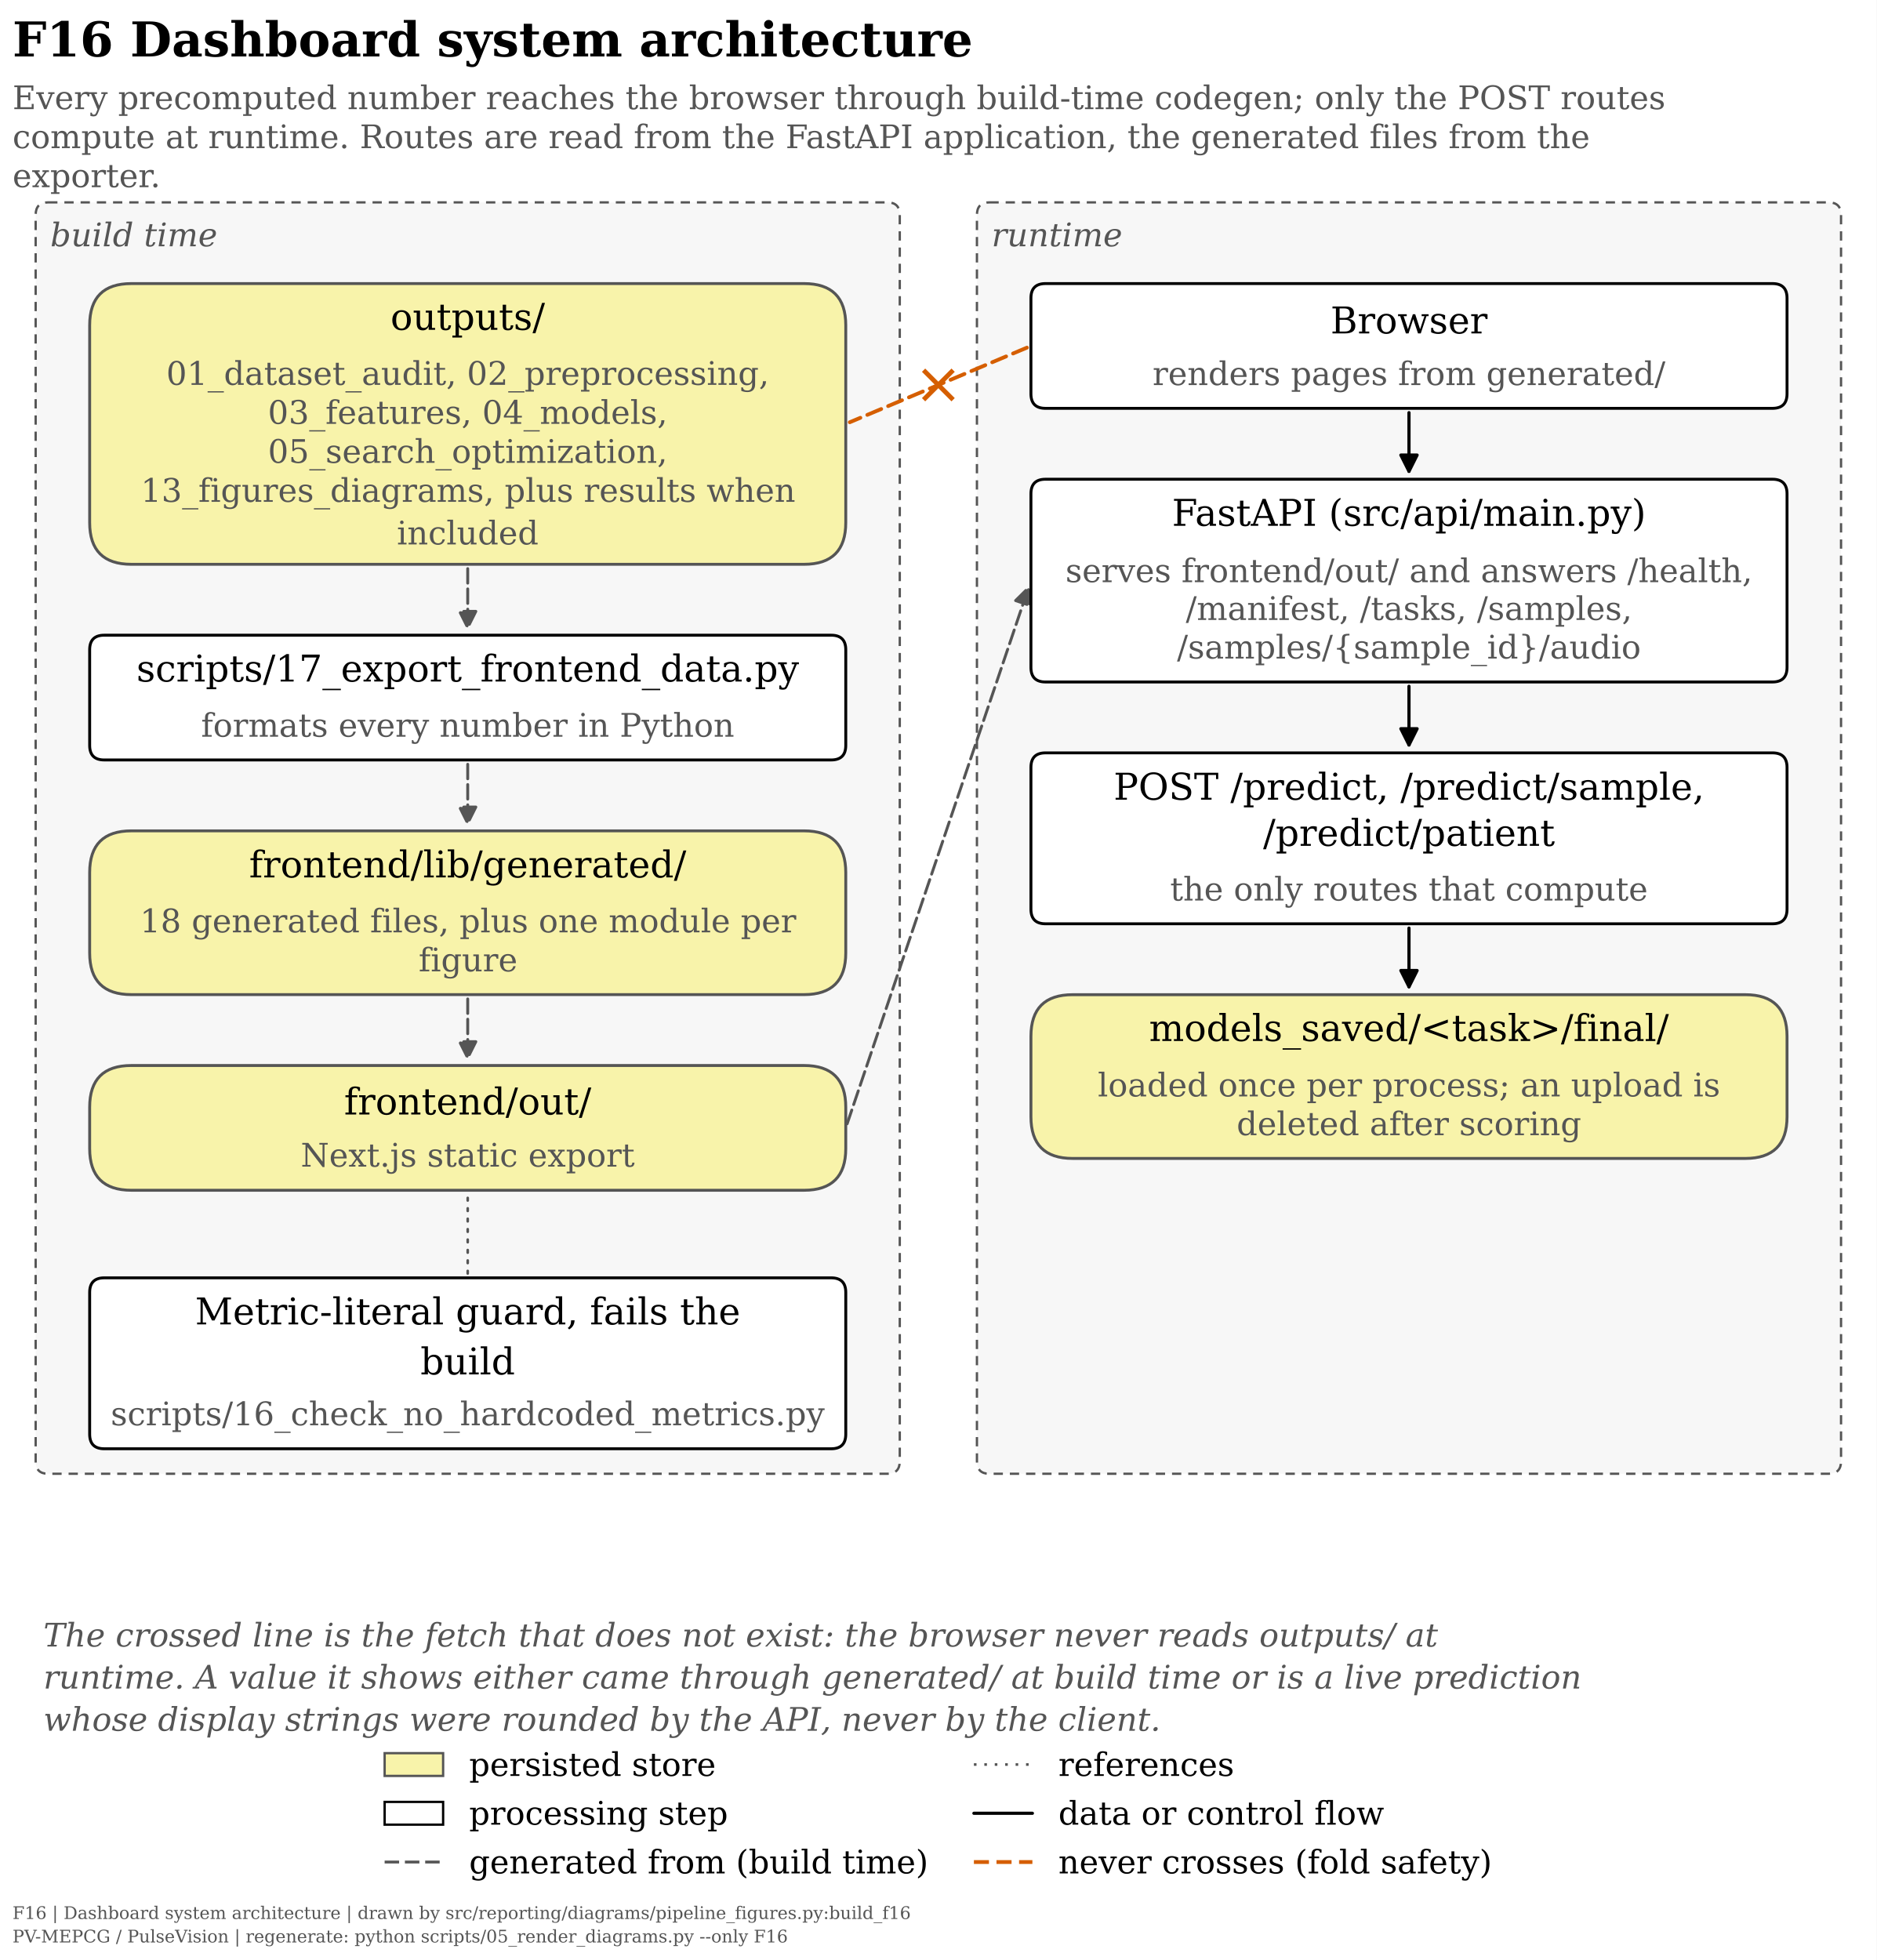
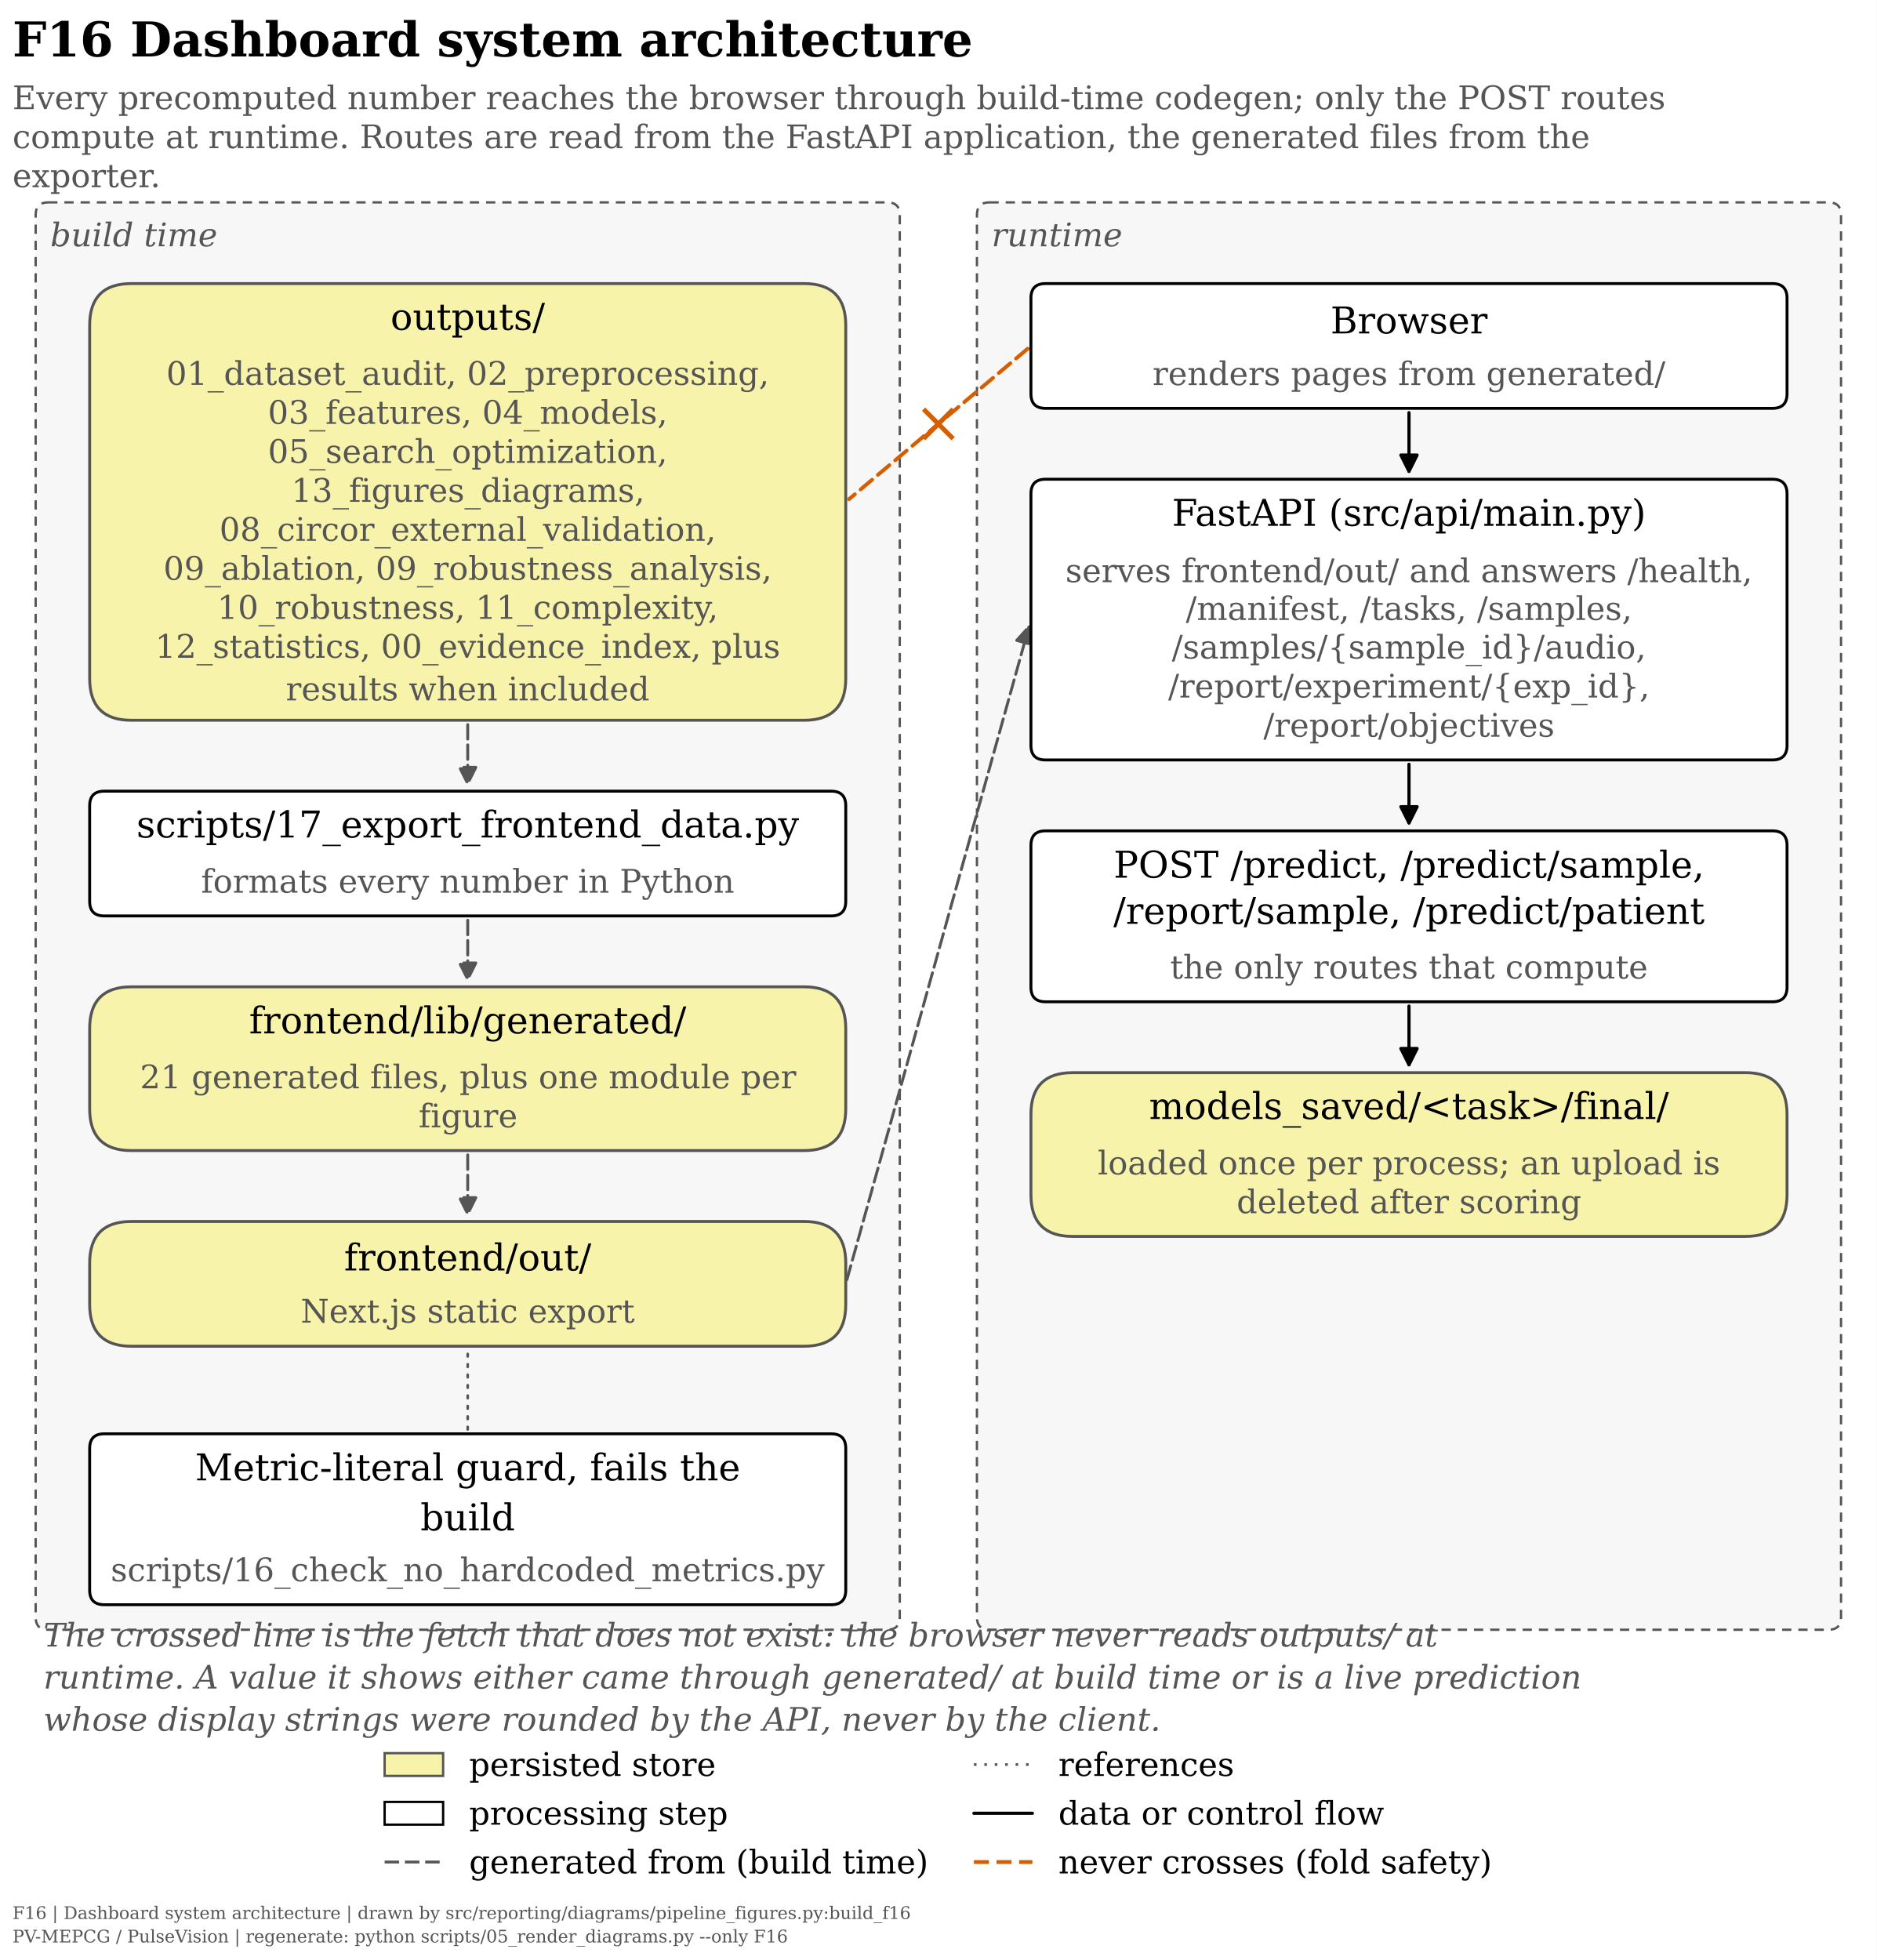
<svg xmlns="http://www.w3.org/2000/svg" xmlns:xlink="http://www.w3.org/1999/xlink" width="648pt" height="676.8pt" viewBox="0 0 648 676.8" version="1.1">
  <defs>
    <style type="text/css">*{stroke-linejoin: round; stroke-linecap: butt}</style>
  </defs>
  <g id="figure_1">
    <g id="patch_1">
      <path d="M 0 676.8  L 648 676.8  L 648 0  L 0 0  z " style="fill: #ffffff" />
    </g>
    <g id="axes_1">
      <g id="patch_2">
-         <path d="M 16.632 69.881  L 306.36 69.881  Q 310.68 69.881 310.68 74.201  L 310.68 504.585  Q 310.68 508.905 306.36 508.905  L 16.632 508.905  Q 12.312 508.905 12.312 504.585  L 12.312 74.201  Q 12.312 69.881 16.632 69.881  z " clip-path="url(#pc6f16630de)" style="fill: #f7f7f7; stroke-dasharray: 3.2,2.4; stroke-dashoffset: 0; stroke: #555555; stroke-width: 0.8; stroke-linejoin: miter" />
+         <path d="M 16.632 69.881  L 306.36 69.881  Q 310.68 69.881 310.68 74.201  L 310.68 558.441  Q 310.68 562.761 306.36 562.761  L 16.632 562.761  Q 12.312 562.761 12.312 558.441  L 12.312 74.201  Q 12.312 69.881 16.632 69.881  z " clip-path="url(#p30521952ee)" style="fill: #f7f7f7; stroke-dasharray: 3.2,2.4; stroke-dashoffset: 0; stroke: #555555; stroke-width: 0.8; stroke-linejoin: miter" />
      </g>
      <g id="patch_3">
-         <path d="M 341.64 69.881  L 631.368 69.881  Q 635.688 69.881 635.688 74.201  L 635.688 504.585  Q 635.688 508.905 631.368 508.905  L 341.64 508.905  Q 337.32 508.905 337.32 504.585  L 337.32 74.201  Q 337.32 69.881 341.64 69.881  z " clip-path="url(#pc6f16630de)" style="fill: #f7f7f7; stroke-dasharray: 3.2,2.4; stroke-dashoffset: 0; stroke: #555555; stroke-width: 0.8; stroke-linejoin: miter" />
+         <path d="M 341.64 69.881  L 631.368 69.881  Q 635.688 69.881 635.688 74.201  L 635.688 558.441  Q 635.688 562.761 631.368 562.761  L 341.64 562.761  Q 337.32 562.761 337.32 558.441  L 337.32 74.201  Q 337.32 69.881 341.64 69.881  z " clip-path="url(#p30521952ee)" style="fill: #f7f7f7; stroke-dasharray: 3.2,2.4; stroke-dashoffset: 0; stroke: #555555; stroke-width: 0.8; stroke-linejoin: miter" />
      </g>
      <g id="patch_4">
-         <path d="M 161.496 196.355  Q 161.496 207.096 161.496 216.719  " clip-path="url(#pc6f16630de)" style="fill: none; stroke-dasharray: 5,2; stroke-dashoffset: 0; stroke: #555555; stroke-linecap: round" />
-         <path d="M 164.301 211.109  L 161.496 216.719  L 158.691 211.109  z " clip-path="url(#pc6f16630de)" style="fill: #555555; stroke-dasharray: 5,2; stroke-dashoffset: 0; stroke: #555555; stroke-linecap: round" />
+         <path d="M 161.496 250.211  Q 161.496 260.952 161.496 270.575  " clip-path="url(#p30521952ee)" style="fill: none; stroke-dasharray: 5,2; stroke-dashoffset: 0; stroke: #555555; stroke-linecap: round" />
+         <path d="M 164.301 264.965  L 161.496 270.575  L 158.691 264.965  z " clip-path="url(#p30521952ee)" style="fill: #555555; stroke-dasharray: 5,2; stroke-dashoffset: 0; stroke: #555555; stroke-linecap: round" />
      </g>
      <g id="patch_5">
-         <path d="M 161.496 263.916  Q 161.496 274.657 161.496 284.28  " clip-path="url(#pc6f16630de)" style="fill: none; stroke-dasharray: 5,2; stroke-dashoffset: 0; stroke: #555555; stroke-linecap: round" />
-         <path d="M 164.301 278.67  L 161.496 284.28  L 158.691 278.67  z " clip-path="url(#pc6f16630de)" style="fill: #555555; stroke-dasharray: 5,2; stroke-dashoffset: 0; stroke: #555555; stroke-linecap: round" />
+         <path d="M 161.496 317.772  Q 161.496 328.513 161.496 338.136  " clip-path="url(#p30521952ee)" style="fill: none; stroke-dasharray: 5,2; stroke-dashoffset: 0; stroke: #555555; stroke-linecap: round" />
+         <path d="M 164.301 332.526  L 161.496 338.136  L 158.691 332.526  z " clip-path="url(#p30521952ee)" style="fill: #555555; stroke-dasharray: 5,2; stroke-dashoffset: 0; stroke: #555555; stroke-linecap: round" />
      </g>
      <g id="patch_6">
-         <path d="M 161.496 344.942  Q 161.496 355.683 161.496 365.306  " clip-path="url(#pc6f16630de)" style="fill: none; stroke-dasharray: 5,2; stroke-dashoffset: 0; stroke: #555555; stroke-linecap: round" />
-         <path d="M 164.301 359.696  L 161.496 365.306  L 158.691 359.696  z " clip-path="url(#pc6f16630de)" style="fill: #555555; stroke-dasharray: 5,2; stroke-dashoffset: 0; stroke: #555555; stroke-linecap: round" />
+         <path d="M 161.496 398.798  Q 161.496 409.539 161.496 419.162  " clip-path="url(#p30521952ee)" style="fill: none; stroke-dasharray: 5,2; stroke-dashoffset: 0; stroke: #555555; stroke-linecap: round" />
+         <path d="M 164.301 413.552  L 161.496 419.162  L 158.691 413.552  z " clip-path="url(#p30521952ee)" style="fill: #555555; stroke-dasharray: 5,2; stroke-dashoffset: 0; stroke: #555555; stroke-linecap: round" />
      </g>
      <g id="patch_7">
-         <path d="M 161.496 439.744  Q 161.496 426.124 161.496 412.504  " clip-path="url(#pc6f16630de)" style="fill: none; stroke-dasharray: 0.9,2.7; stroke-dashoffset: 0; stroke: #555555; stroke-width: 0.9; stroke-linecap: round" />
+         <path d="M 161.496 493.6  Q 161.496 479.98 161.496 466.36  " clip-path="url(#p30521952ee)" style="fill: none; stroke-dasharray: 0.9,2.7; stroke-dashoffset: 0; stroke: #555555; stroke-width: 0.9; stroke-linecap: round" />
      </g>
      <g id="text_1">
        <text style="font-style: italic; font-size: 11.22px; font-family: 'DejaVu Serif', 'Liberation Serif', 'Times New Roman', serif; text-anchor: start; fill: #555555" x="17.352" y="85.036" transform="rotate(-0 17.352 85.03632)">build time</text>
      </g>
      <g id="text_2">
        <text style="font-style: italic; font-size: 11.22px; font-family: 'DejaVu Serif', 'Liberation Serif', 'Times New Roman', serif; text-anchor: start; fill: #555555" x="342.36" y="85.036" transform="rotate(-0 342.36 85.03588)">runtime</text>
      </g>
      <g id="patch_8">
-         <path d="M 292.513 388.044  Q 324 294.976 355.128 202.968  " clip-path="url(#pc6f16630de)" style="fill: none; stroke-dasharray: 5,2; stroke-dashoffset: 0; stroke: #555555; stroke-linecap: round" />
-         <path d="M 350.674 207.383  L 355.128 202.968  L 355.988 209.181  z " clip-path="url(#pc6f16630de)" style="fill: #555555; stroke-dasharray: 5,2; stroke-dashoffset: 0; stroke: #555555; stroke-linecap: round" />
+         <path d="M 292.435 441.876  Q 324 328.635 355.265 216.471  " clip-path="url(#p30521952ee)" style="fill: none; stroke-dasharray: 5,2; stroke-dashoffset: 0; stroke: #555555; stroke-linecap: round" />
+         <path d="M 351.057 221.121  L 355.265 216.471  L 356.461 222.628  z " clip-path="url(#p30521952ee)" style="fill: #555555; stroke-dasharray: 5,2; stroke-dashoffset: 0; stroke: #555555; stroke-linecap: round" />
      </g>
      <g id="patch_9">
-         <path d="M 486.504 142.499  Q 486.504 153.24 486.504 162.751  " clip-path="url(#pc6f16630de)" style="fill: none; stroke: #000000; stroke-width: 1.1; stroke-linecap: round" />
-         <path d="M 489.309 157.141  L 486.504 162.751  L 483.699 157.141  z " clip-path="url(#pc6f16630de)" style="stroke: #000000; stroke-width: 1.1; stroke-linecap: round" />
+         <path d="M 486.504 142.499  Q 486.504 153.24 486.504 162.751  " clip-path="url(#p30521952ee)" style="fill: none; stroke: #000000; stroke-width: 1.1; stroke-linecap: round" />
+         <path d="M 489.309 157.141  L 486.504 162.751  L 483.699 157.141  z " clip-path="url(#p30521952ee)" style="stroke: #000000; stroke-width: 1.1; stroke-linecap: round" />
      </g>
      <g id="patch_10">
-         <path d="M 486.504 236.988  Q 486.504 247.729 486.504 257.24  " clip-path="url(#pc6f16630de)" style="fill: none; stroke: #000000; stroke-width: 1.1; stroke-linecap: round" />
-         <path d="M 489.309 251.63  L 486.504 257.24  L 483.699 251.63  z " clip-path="url(#pc6f16630de)" style="stroke: #000000; stroke-width: 1.1; stroke-linecap: round" />
+         <path d="M 486.504 263.916  Q 486.504 274.657 486.504 284.168  " clip-path="url(#p30521952ee)" style="fill: none; stroke: #000000; stroke-width: 1.1; stroke-linecap: round" />
+         <path d="M 489.309 278.558  L 486.504 284.168  L 483.699 278.558  z " clip-path="url(#p30521952ee)" style="stroke: #000000; stroke-width: 1.1; stroke-linecap: round" />
      </g>
      <g id="patch_11">
-         <path d="M 486.504 320.487  Q 486.504 331.228 486.504 340.739  " clip-path="url(#pc6f16630de)" style="fill: none; stroke: #000000; stroke-width: 1.1; stroke-linecap: round" />
-         <path d="M 489.309 335.129  L 486.504 340.739  L 483.699 335.129  z " clip-path="url(#pc6f16630de)" style="stroke: #000000; stroke-width: 1.1; stroke-linecap: round" />
+         <path d="M 486.504 347.415  Q 486.504 358.156 486.504 367.667  " clip-path="url(#p30521952ee)" style="fill: none; stroke: #000000; stroke-width: 1.1; stroke-linecap: round" />
+         <path d="M 489.309 362.057  L 486.504 367.667  L 483.699 362.057  z " clip-path="url(#p30521952ee)" style="stroke: #000000; stroke-width: 1.1; stroke-linecap: round" />
      </g>
      <g id="patch_12">
-         <path d="M 354.583 120.044  Q 324 132.925 293.418 145.805  " clip-path="url(#pc6f16630de)" style="fill: none; stroke-dasharray: 5.2,2.6; stroke-dashoffset: 0; stroke: #d55e00; stroke-width: 1.3; stroke-linecap: round" />
+         <path d="M 354.823 120.426  Q 324.001 146.388 293.18 172.35  " clip-path="url(#p30521952ee)" style="fill: none; stroke-dasharray: 5.2,2.6; stroke-dashoffset: 0; stroke: #d55e00; stroke-width: 1.3; stroke-linecap: round" />
      </g>
      <g id="patch_13">
-         <path d="M 45.36 97.92  L 277.632 97.92  Q 292.032 97.92 292.032 112.32  L 292.032 180.458  Q 292.032 194.857 277.632 194.857  L 45.36 194.857  Q 30.96 194.857 30.96 180.458  L 30.96 112.32  Q 30.96 97.92 45.36 97.92  z " clip-path="url(#pc6f16630de)" style="fill: #f8f3aa; stroke: #555555; stroke-linejoin: miter" />
+         <path d="M 45.36 97.92  L 277.632 97.92  Q 292.032 97.92 292.032 112.32  L 292.032 234.314  Q 292.032 248.714 277.632 248.714  L 45.36 248.714  Q 30.96 248.714 30.96 234.314  L 30.96 112.32  Q 30.96 97.92 45.36 97.92  z " clip-path="url(#p30521952ee)" style="fill: #f8f3aa; stroke: #555555; stroke-linejoin: miter" />
      </g>
      <g id="patch_14">
-         <path d="M 36 219.338  L 286.992 219.338  Q 292.032 219.338 292.032 224.377  L 292.032 257.379  Q 292.032 262.419 286.992 262.419  L 36 262.419  Q 30.96 262.419 30.96 257.379  L 30.96 224.377  Q 30.96 219.338 36 219.338  z " clip-path="url(#pc6f16630de)" style="fill: #ffffff; stroke: #000000; stroke-linejoin: miter" />
+         <path d="M 36 273.193  L 286.992 273.193  Q 292.032 273.193 292.032 278.233  L 292.032 311.235  Q 292.032 316.275 286.992 316.275  L 36 316.275  Q 30.96 316.275 30.96 311.235  L 30.96 278.233  Q 30.96 273.193 36 273.193  z " clip-path="url(#p30521952ee)" style="fill: #ffffff; stroke: #000000; stroke-linejoin: miter" />
      </g>
      <g id="patch_15">
-         <path d="M 45.36 286.899  L 277.632 286.899  Q 292.032 286.899 292.032 301.299  L 292.032 329.045  Q 292.032 343.445 277.632 343.445  L 45.36 343.445  Q 30.96 343.445 30.96 329.045  L 30.96 301.299  Q 30.96 286.899 45.36 286.899  z " clip-path="url(#pc6f16630de)" style="fill: #f8f3aa; stroke: #555555; stroke-linejoin: miter" />
+         <path d="M 45.36 340.755  L 277.632 340.755  Q 292.032 340.755 292.032 355.155  L 292.032 382.901  Q 292.032 397.3 277.632 397.3  L 45.36 397.3  Q 30.96 397.3 30.96 382.901  L 30.96 355.155  Q 30.96 340.755 45.36 340.755  z " clip-path="url(#p30521952ee)" style="fill: #f8f3aa; stroke: #555555; stroke-linejoin: miter" />
      </g>
      <g id="patch_16">
-         <path d="M 45.36 367.925  L 277.632 367.925  Q 292.032 367.925 292.032 382.325  L 292.032 396.606  Q 292.032 411.006 277.632 411.006  L 45.36 411.006  Q 30.96 411.006 30.96 396.606  L 30.96 382.325  Q 30.96 367.925 45.36 367.925  z " clip-path="url(#pc6f16630de)" style="fill: #f8f3aa; stroke: #555555; stroke-linejoin: miter" />
+         <path d="M 45.36 421.781  L 277.632 421.781  Q 292.032 421.781 292.032 436.18  L 292.032 450.462  Q 292.032 464.862 277.632 464.862  L 45.36 464.862  Q 30.96 464.862 30.96 450.462  L 30.96 436.18  Q 30.96 421.781 45.36 421.781  z " clip-path="url(#p30521952ee)" style="fill: #f8f3aa; stroke: #555555; stroke-linejoin: miter" />
      </g>
      <g id="patch_17">
-         <path d="M 36 441.246  L 286.992 441.246  Q 292.032 441.246 292.032 446.286  L 292.032 495.225  Q 292.032 500.265 286.992 500.265  L 36 500.265  Q 30.96 500.265 30.96 495.225  L 30.96 446.286  Q 30.96 441.246 36 441.246  z " clip-path="url(#pc6f16630de)" style="fill: #ffffff; stroke: #000000; stroke-linejoin: miter" />
+         <path d="M 36 495.102  L 286.992 495.102  Q 292.032 495.102 292.032 500.142  L 292.032 549.081  Q 292.032 554.121 286.992 554.121  L 36 554.121  Q 30.96 554.121 30.96 549.081  L 30.96 500.142  Q 30.96 495.102 36 495.102  z " clip-path="url(#p30521952ee)" style="fill: #ffffff; stroke: #000000; stroke-linejoin: miter" />
      </g>
      <g id="patch_18">
-         <path d="M 361.008 97.92  L 612 97.92  Q 617.04 97.92 617.04 102.96  L 617.04 135.962  Q 617.04 141.001 612 141.001  L 361.008 141.001  Q 355.968 141.001 355.968 135.962  L 355.968 102.96  Q 355.968 97.92 361.008 97.92  z " clip-path="url(#pc6f16630de)" style="fill: #ffffff; stroke: #000000; stroke-linejoin: miter" />
+         <path d="M 361.008 97.92  L 612 97.92  Q 617.04 97.92 617.04 102.96  L 617.04 135.962  Q 617.04 141.001 612 141.001  L 361.008 141.001  Q 355.968 141.001 355.968 135.962  L 355.968 102.96  Q 355.968 97.92 361.008 97.92  z " clip-path="url(#p30521952ee)" style="fill: #ffffff; stroke: #000000; stroke-linejoin: miter" />
      </g>
      <g id="patch_19">
-         <path d="M 361.008 165.482  L 612 165.482  Q 617.04 165.482 617.04 170.522  L 617.04 230.451  Q 617.04 235.491 612 235.491  L 361.008 235.491  Q 355.968 235.491 355.968 230.451  L 355.968 170.522  Q 355.968 165.482 361.008 165.482  z " clip-path="url(#pc6f16630de)" style="fill: #ffffff; stroke: #000000; stroke-linejoin: miter" />
+         <path d="M 361.008 165.482  L 612 165.482  Q 617.04 165.482 617.04 170.522  L 617.04 257.379  Q 617.04 262.419 612 262.419  L 361.008 262.419  Q 355.968 262.419 355.968 257.379  L 355.968 170.522  Q 355.968 165.482 361.008 165.482  z " clip-path="url(#p30521952ee)" style="fill: #ffffff; stroke: #000000; stroke-linejoin: miter" />
      </g>
      <g id="patch_20">
-         <path d="M 361.008 259.971  L 612 259.971  Q 617.04 259.971 617.04 265.011  L 617.04 313.95  Q 617.04 318.99 612 318.99  L 361.008 318.99  Q 355.968 318.99 355.968 313.95  L 355.968 265.011  Q 355.968 259.971 361.008 259.971  z " clip-path="url(#pc6f16630de)" style="fill: #ffffff; stroke: #000000; stroke-linejoin: miter" />
+         <path d="M 361.008 286.899  L 612 286.899  Q 617.04 286.899 617.04 291.939  L 617.04 340.878  Q 617.04 345.918 612 345.918  L 361.008 345.918  Q 355.968 345.918 355.968 340.878  L 355.968 291.939  Q 355.968 286.899 361.008 286.899  z " clip-path="url(#p30521952ee)" style="fill: #ffffff; stroke: #000000; stroke-linejoin: miter" />
      </g>
      <g id="patch_21">
-         <path d="M 370.368 343.47  L 602.64 343.47  Q 617.04 343.47 617.04 357.87  L 617.04 385.615  Q 617.04 400.015 602.64 400.015  L 370.368 400.015  Q 355.968 400.015 355.968 385.615  L 355.968 357.87  Q 355.968 343.47 370.368 343.47  z " clip-path="url(#pc6f16630de)" style="fill: #f8f3aa; stroke: #555555; stroke-linejoin: miter" />
+         <path d="M 370.368 370.398  L 602.64 370.398  Q 617.04 370.398 617.04 384.798  L 617.04 412.543  Q 617.04 426.943 602.64 426.943  L 370.368 426.943  Q 355.968 426.943 355.968 412.543  L 355.968 384.798  Q 355.968 370.398 370.368 370.398  z " clip-path="url(#p30521952ee)" style="fill: #f8f3aa; stroke: #555555; stroke-linejoin: miter" />
      </g>
      <g id="line2d_1">
-         <path d="M 324 132.925  " clip-path="url(#pc6f16630de)" style="fill: none; stroke: #d55e00; stroke-width: 1.2; stroke-linecap: round" />
+         <path d="M 324 146.389  " clip-path="url(#p30521952ee)" style="fill: none; stroke: #d55e00; stroke-width: 1.2; stroke-linecap: round" />
        <defs>
-           <path id="mbd6db454c3" d="M -5.1 5.1  L 5.1 -5.1  M -5.1 -5.1  L 5.1 5.1  " style="stroke: #d55e00; stroke-width: 1.6" />
+           <path id="m54b65066e3" d="M -5.1 5.1  L 5.1 -5.1  M -5.1 -5.1  L 5.1 5.1  " style="stroke: #d55e00; stroke-width: 1.6" />
        </defs>
-         <g clip-path="url(#pc6f16630de)">
-           <use xlink:href="#mbd6db454c3" x="324" y="132.925" style="fill: #d55e00; stroke: #d55e00; stroke-width: 1.6" />
+         <g clip-path="url(#p30521952ee)">
+           <use xlink:href="#m54b65066e3" x="324" y="146.389" style="fill: #d55e00; stroke: #d55e00; stroke-width: 1.6" />
        </g>
      </g>
      <g id="text_3">
        <text style="font-style: italic; font-size: 11.22px; font-family: 'DejaVu Serif', 'Liberation Serif', 'Times New Roman', serif; fill: #555555" transform="translate(14.976 568.551)">The crossed line is the fetch that does not exist: the browser never reads outputs/ at</text>
        <text style="font-style: italic; font-size: 11.22px; font-family: 'DejaVu Serif', 'Liberation Serif', 'Times New Roman', serif; fill: #555555" transform="translate(14.976 583.0573)">runtime. A value it shows either came through generated/ at build time or is a live prediction</text>
        <text style="font-style: italic; font-size: 11.22px; font-family: 'DejaVu Serif', 'Liberation Serif', 'Times New Roman', serif; fill: #555555" transform="translate(14.976 597.6433)">whose display strings were rounded by the API, never by the client.</text>
      </g>
      <g id="text_4">
        <text style="font-size: 12.75px; font-family: 'DejaVu Serif', 'Liberation Serif', 'Times New Roman', serif; text-anchor: middle" x="161.496" y="113.891" transform="rotate(-0 161.496 113.8907)">outputs/</text>
      </g>
      <g id="text_5">
        <text style="font-size: 11.22px; font-family: 'DejaVu Serif', 'Liberation Serif', 'Times New Roman', serif; fill: #555555" transform="translate(57.40596 132.8895)">01_dataset_audit, 02_preprocessing,</text>
        <text style="font-size: 11.22px; font-family: 'DejaVu Serif', 'Liberation Serif', 'Times New Roman', serif; fill: #555555" transform="translate(92.48774 146.3535)">03_features, 04_models,</text>
        <text style="font-size: 11.22px; font-family: 'DejaVu Serif', 'Liberation Serif', 'Times New Roman', serif; fill: #555555" transform="translate(92.51228 159.8175)">05_search_optimization,</text>
-         <text style="font-size: 11.22px; font-family: 'DejaVu Serif', 'Liberation Serif', 'Times New Roman', serif; fill: #555555" transform="translate(48.59475 173.2815)">13_figures_diagrams, plus results when</text>
-         <text style="font-size: 11.22px; font-family: 'DejaVu Serif', 'Liberation Serif', 'Times New Roman', serif; fill: #555555" transform="translate(137.0364 187.9885)">included</text>
+         <text style="font-size: 11.22px; font-family: 'DejaVu Serif', 'Liberation Serif', 'Times New Roman', serif; fill: #555555" transform="translate(100.5907 173.2815)">13_figures_diagrams,</text>
+         <text style="font-size: 11.22px; font-family: 'DejaVu Serif', 'Liberation Serif', 'Times New Roman', serif; fill: #555555" transform="translate(75.76994 186.7455)">08_circor_external_validation,</text>
+         <text style="font-size: 11.22px; font-family: 'DejaVu Serif', 'Liberation Serif', 'Times New Roman', serif; fill: #555555" transform="translate(56.43385 200.2095)">09_ablation, 09_robustness_analysis,</text>
+         <text style="font-size: 11.22px; font-family: 'DejaVu Serif', 'Liberation Serif', 'Times New Roman', serif; fill: #555555" transform="translate(74.99068 213.6735)">10_robustness, 11_complexity,</text>
+         <text style="font-size: 11.22px; font-family: 'DejaVu Serif', 'Liberation Serif', 'Times New Roman', serif; fill: #555555" transform="translate(53.56574 227.1375)">12_statistics, 00_evidence_index, plus</text>
+         <text style="font-size: 11.22px; font-family: 'DejaVu Serif', 'Liberation Serif', 'Times New Roman', serif; fill: #555555" transform="translate(98.70082 241.8445)">results when included</text>
      </g>
      <g id="text_6">
-         <text style="font-size: 12.75px; font-family: 'DejaVu Serif', 'Liberation Serif', 'Times New Roman', serif; text-anchor: middle" x="161.496" y="235.327" transform="rotate(-0 161.496 235.3271)">scripts/17_export_frontend_data.py</text>
+         <text style="font-size: 12.75px; font-family: 'DejaVu Serif', 'Liberation Serif', 'Times New Roman', serif; text-anchor: middle" x="161.496" y="289.183" transform="rotate(-0 161.496 289.1831)">scripts/17_export_frontend_data.py</text>
      </g>
      <g id="text_7">
-         <text style="font-size: 11.22px; font-family: 'DejaVu Serif', 'Liberation Serif', 'Times New Roman', serif; text-anchor: middle; fill: #555555" x="161.496" y="254.383" transform="rotate(-0 161.496 254.3833)">formats every number in Python</text>
+         <text style="font-size: 11.22px; font-family: 'DejaVu Serif', 'Liberation Serif', 'Times New Roman', serif; text-anchor: middle; fill: #555555" x="161.496" y="308.239" transform="rotate(-0 161.496 308.2393)">formats every number in Python</text>
      </g>
      <g id="text_8">
-         <text style="font-size: 12.75px; font-family: 'DejaVu Serif', 'Liberation Serif', 'Times New Roman', serif; text-anchor: middle" x="161.496" y="302.975" transform="rotate(-0 161.496 302.9753)">frontend/lib/generated/</text>
+         <text style="font-size: 12.75px; font-family: 'DejaVu Serif', 'Liberation Serif', 'Times New Roman', serif; text-anchor: middle" x="161.496" y="356.831" transform="rotate(-0 161.496 356.8313)">frontend/lib/generated/</text>
      </g>
      <g id="text_9">
-         <text style="font-size: 11.22px; font-family: 'DejaVu Serif', 'Liberation Serif', 'Times New Roman', serif; fill: #555555" transform="translate(48.30548 321.9448)">18 generated files, plus one module per</text>
-         <text style="font-size: 11.22px; font-family: 'DejaVu Serif', 'Liberation Serif', 'Times New Roman', serif; fill: #555555" transform="translate(144.5477 335.4088)">figure</text>
+         <text style="font-size: 11.22px; font-family: 'DejaVu Serif', 'Liberation Serif', 'Times New Roman', serif; fill: #555555" transform="translate(48.30548 375.8008)">21 generated files, plus one module per</text>
+         <text style="font-size: 11.22px; font-family: 'DejaVu Serif', 'Liberation Serif', 'Times New Roman', serif; fill: #555555" transform="translate(144.5477 389.2648)">figure</text>
      </g>
      <g id="text_10">
-         <text style="font-size: 12.75px; font-family: 'DejaVu Serif', 'Liberation Serif', 'Times New Roman', serif; text-anchor: middle" x="161.496" y="384.826" transform="rotate(-0 161.496 384.8256)">frontend/out/</text>
+         <text style="font-size: 12.75px; font-family: 'DejaVu Serif', 'Liberation Serif', 'Times New Roman', serif; text-anchor: middle" x="161.496" y="438.682" transform="rotate(-0 161.496 438.6816)">frontend/out/</text>
      </g>
      <g id="text_11">
-         <text style="font-size: 11.22px; font-family: 'DejaVu Serif', 'Liberation Serif', 'Times New Roman', serif; text-anchor: middle; fill: #555555" x="161.496" y="402.835" transform="rotate(-0 161.496 402.8353)">Next.js static export</text>
+         <text style="font-size: 11.22px; font-family: 'DejaVu Serif', 'Liberation Serif', 'Times New Roman', serif; text-anchor: middle; fill: #555555" x="161.496" y="456.691" transform="rotate(-0 161.496 456.6913)">Next.js static export</text>
      </g>
      <g id="text_12">
-         <text style="font-size: 12.75px; font-family: 'DejaVu Serif', 'Liberation Serif', 'Times New Roman', serif" transform="translate(67.3512 457.3223)">Metric-literal guard, fails the</text>
-         <text style="font-size: 12.75px; font-family: 'DejaVu Serif', 'Liberation Serif', 'Times New Roman', serif" transform="translate(145.1501 474.5856)">build</text>
+         <text style="font-size: 12.75px; font-family: 'DejaVu Serif', 'Liberation Serif', 'Times New Roman', serif" transform="translate(67.3512 511.1783)">Metric-literal guard, fails the</text>
+         <text style="font-size: 12.75px; font-family: 'DejaVu Serif', 'Liberation Serif', 'Times New Roman', serif" transform="translate(145.1501 528.4416)">build</text>
      </g>
      <g id="text_13">
-         <text style="font-size: 11.22px; font-family: 'DejaVu Serif', 'Liberation Serif', 'Times New Roman', serif; text-anchor: middle; fill: #555555" x="161.496" y="492.153" transform="rotate(-0 161.496 492.153)">scripts/16_check_no_hardcoded_metrics.py</text>
+         <text style="font-size: 11.22px; font-family: 'DejaVu Serif', 'Liberation Serif', 'Times New Roman', serif; text-anchor: middle; fill: #555555" x="161.496" y="546.009" transform="rotate(-0 161.496 546.009)">scripts/16_check_no_hardcoded_metrics.py</text>
      </g>
      <g id="text_14">
        <text style="font-size: 12.75px; font-family: 'DejaVu Serif', 'Liberation Serif', 'Times New Roman', serif; text-anchor: middle" x="486.504" y="115.126" transform="rotate(-0 486.504 115.1259)">Browser</text>
      </g>
      <g id="text_15">
        <text style="font-size: 11.22px; font-family: 'DejaVu Serif', 'Liberation Serif', 'Times New Roman', serif; text-anchor: middle; fill: #555555" x="486.504" y="132.966" transform="rotate(-0 486.504 132.9658)">renders pages from generated/</text>
      </g>
      <g id="text_16">
        <text style="font-size: 12.75px; font-family: 'DejaVu Serif', 'Liberation Serif', 'Times New Roman', serif; text-anchor: middle" x="486.504" y="181.558" transform="rotate(-0 486.504 181.5578)">FastAPI (src/api/main.py)</text>
      </g>
      <g id="text_17">
        <text style="font-size: 11.22px; font-family: 'DejaVu Serif', 'Liberation Serif', 'Times New Roman', serif; fill: #555555" transform="translate(367.8884 201.0094)">serves frontend/out/ and answers /health,</text>
        <text style="font-size: 11.22px; font-family: 'DejaVu Serif', 'Liberation Serif', 'Times New Roman', serif; fill: #555555" transform="translate(409.4331 214.071)">/manifest, /tasks, /samples,</text>
-         <text style="font-size: 11.22px; font-family: 'DejaVu Serif', 'Liberation Serif', 'Times New Roman', serif; fill: #555555" transform="translate(406.4063 227.379)">/samples/{sample_id}/audio</text>
+         <text style="font-size: 11.22px; font-family: 'DejaVu Serif', 'Liberation Serif', 'Times New Roman', serif; fill: #555555" transform="translate(404.6234 227.379)">/samples/{sample_id}/audio,</text>
+         <text style="font-size: 11.22px; font-family: 'DejaVu Serif', 'Liberation Serif', 'Times New Roman', serif; fill: #555555" transform="translate(403.3612 240.843)">/report/experiment/{exp_id},</text>
+         <text style="font-size: 11.22px; font-family: 'DejaVu Serif', 'Liberation Serif', 'Times New Roman', serif; fill: #555555" transform="translate(436.2305 254.3833)">/report/objectives</text>
      </g>
      <g id="text_18">
-         <text style="font-size: 12.75px; font-family: 'DejaVu Serif', 'Liberation Serif', 'Times New Roman', serif" transform="translate(384.505 276.138)">POST /predict, /predict/sample,</text>
-         <text style="font-size: 12.75px; font-family: 'DejaVu Serif', 'Liberation Serif', 'Times New Roman', serif" transform="translate(436.1315 292.0755)">/predict/patient</text>
+         <text style="font-size: 12.75px; font-family: 'DejaVu Serif', 'Liberation Serif', 'Times New Roman', serif" transform="translate(384.505 303.066)">POST /predict, /predict/sample,</text>
+         <text style="font-size: 12.75px; font-family: 'DejaVu Serif', 'Liberation Serif', 'Times New Roman', serif" transform="translate(384.4253 319.0035)">/report/sample, /predict/patient</text>
      </g>
      <g id="text_19">
-         <text style="font-size: 11.22px; font-family: 'DejaVu Serif', 'Liberation Serif', 'Times New Roman', serif; text-anchor: middle; fill: #555555" x="486.504" y="310.954" transform="rotate(-0 486.504 310.9543)">the only routes that compute</text>
+         <text style="font-size: 11.22px; font-family: 'DejaVu Serif', 'Liberation Serif', 'Times New Roman', serif; text-anchor: middle; fill: #555555" x="486.504" y="337.882" transform="rotate(-0 486.504 337.8823)">the only routes that compute</text>
      </g>
      <g id="text_20">
-         <text style="font-size: 12.75px; font-family: 'DejaVu Serif', 'Liberation Serif', 'Times New Roman', serif; text-anchor: middle" x="486.504" y="359.46" transform="rotate(-0 486.504 359.4596)">models_saved/&lt;task&gt;/final/</text>
+         <text style="font-size: 12.75px; font-family: 'DejaVu Serif', 'Liberation Serif', 'Times New Roman', serif; text-anchor: middle" x="486.504" y="386.388" transform="rotate(-0 486.504 386.3876)">models_saved/&lt;task&gt;/final/</text>
      </g>
      <g id="text_21">
-         <text style="font-size: 11.22px; font-family: 'DejaVu Serif', 'Liberation Serif', 'Times New Roman', serif; fill: #555555" transform="translate(379.0383 378.5955)">loaded once per process; an upload is</text>
-         <text style="font-size: 11.22px; font-family: 'DejaVu Serif', 'Liberation Serif', 'Times New Roman', serif; fill: #555555" transform="translate(426.9898 391.9798)">deleted after scoring</text>
+         <text style="font-size: 11.22px; font-family: 'DejaVu Serif', 'Liberation Serif', 'Times New Roman', serif; fill: #555555" transform="translate(379.0383 405.5235)">loaded once per process; an upload is</text>
+         <text style="font-size: 11.22px; font-family: 'DejaVu Serif', 'Liberation Serif', 'Times New Roman', serif; fill: #555555" transform="translate(426.9898 418.9078)">deleted after scoring</text>
      </g>
    </g>
    <g id="text_22">
      <text style="font-weight: 700; font-size: 16.575px; font-family: 'DejaVu Serif', 'Liberation Serif', 'Times New Roman', serif; text-anchor: start" x="4.32" y="19.484" transform="rotate(-0 4.32 19.48386)">F16  Dashboard system architecture</text>
    </g>
    <g id="text_23">
      <text style="font-size: 11.22px; font-family: 'DejaVu Serif', 'Liberation Serif', 'Times New Roman', serif; fill: #555555" transform="translate(4.32 37.68838)">Every precomputed number reaches the browser through build-time codegen; only the POST routes</text>
      <text style="font-size: 11.22px; font-family: 'DejaVu Serif', 'Liberation Serif', 'Times New Roman', serif; fill: #555555" transform="translate(4.32 51.15545)">compute at runtime. Routes are read from the FastAPI application, the generated files from the</text>
      <text style="font-size: 11.22px; font-family: 'DejaVu Serif', 'Liberation Serif', 'Times New Roman', serif; fill: #555555" transform="translate(4.32 64.62164)">exporter.</text>
    </g>
    <g id="text_24">
      <text style="font-size: 6px; font-family: 'DejaVu Serif', 'Liberation Serif', 'Times New Roman', serif; fill: #555555" transform="translate(4.32 662.6353)">F16  |  Dashboard system architecture  |  drawn by src/reporting/diagrams/pipeline_figures.py:build_f16</text>
      <text style="font-size: 6px; font-family: 'DejaVu Serif', 'Liberation Serif', 'Times New Roman', serif; fill: #555555" transform="translate(4.32 670.7353)">PV-MEPCG / PulseVision  |  regenerate: python scripts/05_render_diagrams.py --only F16</text>
    </g>
    <g id="legend_1">
      <g id="patch_22">
        <path d="M 132.809 613.233  L 153.005 613.233  L 153.005 605.379  L 132.809 605.379  z " style="fill: #f8f3aa; stroke: #555555; stroke-width: 0.8; stroke-linejoin: miter" />
      </g>
      <g id="text_25">
        <text style="font-size: 11.22px; font-family: 'DejaVu Serif', 'Liberation Serif', 'Times New Roman', serif; text-anchor: start" x="161.981" y="613.233" transform="rotate(-0 161.9806 613.2328)">persisted store</text>
      </g>
      <g id="patch_23">
        <path d="M 132.809 630.064  L 153.005 630.064  L 153.005 622.21  L 132.809 622.21  z " style="fill: #ffffff; stroke: #000000; stroke-width: 0.8; stroke-linejoin: miter" />
      </g>
      <g id="text_26">
        <text style="font-size: 11.22px; font-family: 'DejaVu Serif', 'Liberation Serif', 'Times New Roman', serif; text-anchor: start" x="161.981" y="630.064" transform="rotate(-0 161.9806 630.0637)">processing step</text>
      </g>
      <g id="line2d_2">
        <path d="M 132.809 642.968  L 142.907 642.968  L 153.005 642.968  " style="fill: none; stroke-dasharray: 5,2; stroke-dashoffset: 0; stroke: #555555" />
      </g>
      <g id="text_27">
        <text style="font-size: 11.22px; font-family: 'DejaVu Serif', 'Liberation Serif', 'Times New Roman', serif; text-anchor: start" x="161.981" y="646.895" transform="rotate(-0 161.9806 646.8946)">generated from (build time)</text>
      </g>
      <g id="line2d_3">
        <path d="M 336.275 609.306  L 346.373 609.306  L 356.471 609.306  " style="fill: none; stroke-dasharray: 0.9,2.7; stroke-dashoffset: 0; stroke: #555555; stroke-width: 0.9" />
      </g>
      <g id="text_28">
        <text style="font-size: 11.22px; font-family: 'DejaVu Serif', 'Liberation Serif', 'Times New Roman', serif; text-anchor: start" x="365.447" y="613.233" transform="rotate(-0 365.4465 613.2328)">references</text>
      </g>
      <g id="line2d_4">
        <path d="M 336.275 626.137  L 346.373 626.137  L 356.471 626.137  " style="fill: none; stroke: #000000; stroke-width: 1.1; stroke-linecap: round" />
      </g>
      <g id="text_29">
        <text style="font-size: 11.22px; font-family: 'DejaVu Serif', 'Liberation Serif', 'Times New Roman', serif; text-anchor: start" x="365.447" y="630.064" transform="rotate(-0 365.4465 630.0637)">data or control flow</text>
      </g>
      <g id="line2d_5">
        <path d="M 336.275 642.968  L 346.373 642.968  L 356.471 642.968  " style="fill: none; stroke-dasharray: 5.2,2.6; stroke-dashoffset: 0; stroke: #d55e00; stroke-width: 1.3" />
      </g>
      <g id="text_30">
        <text style="font-size: 11.22px; font-family: 'DejaVu Serif', 'Liberation Serif', 'Times New Roman', serif; text-anchor: start" x="365.447" y="646.895" transform="rotate(-0 365.4465 646.8946)">never crosses (fold safety)</text>
      </g>
    </g>
  </g>
  <defs>
-     <clipPath id="pc6f16630de">
+     <clipPath id="p30521952ee">
      <rect x="4.32" y="67.68" width="639.36" height="537.12" />
    </clipPath>
  </defs>
</svg>
